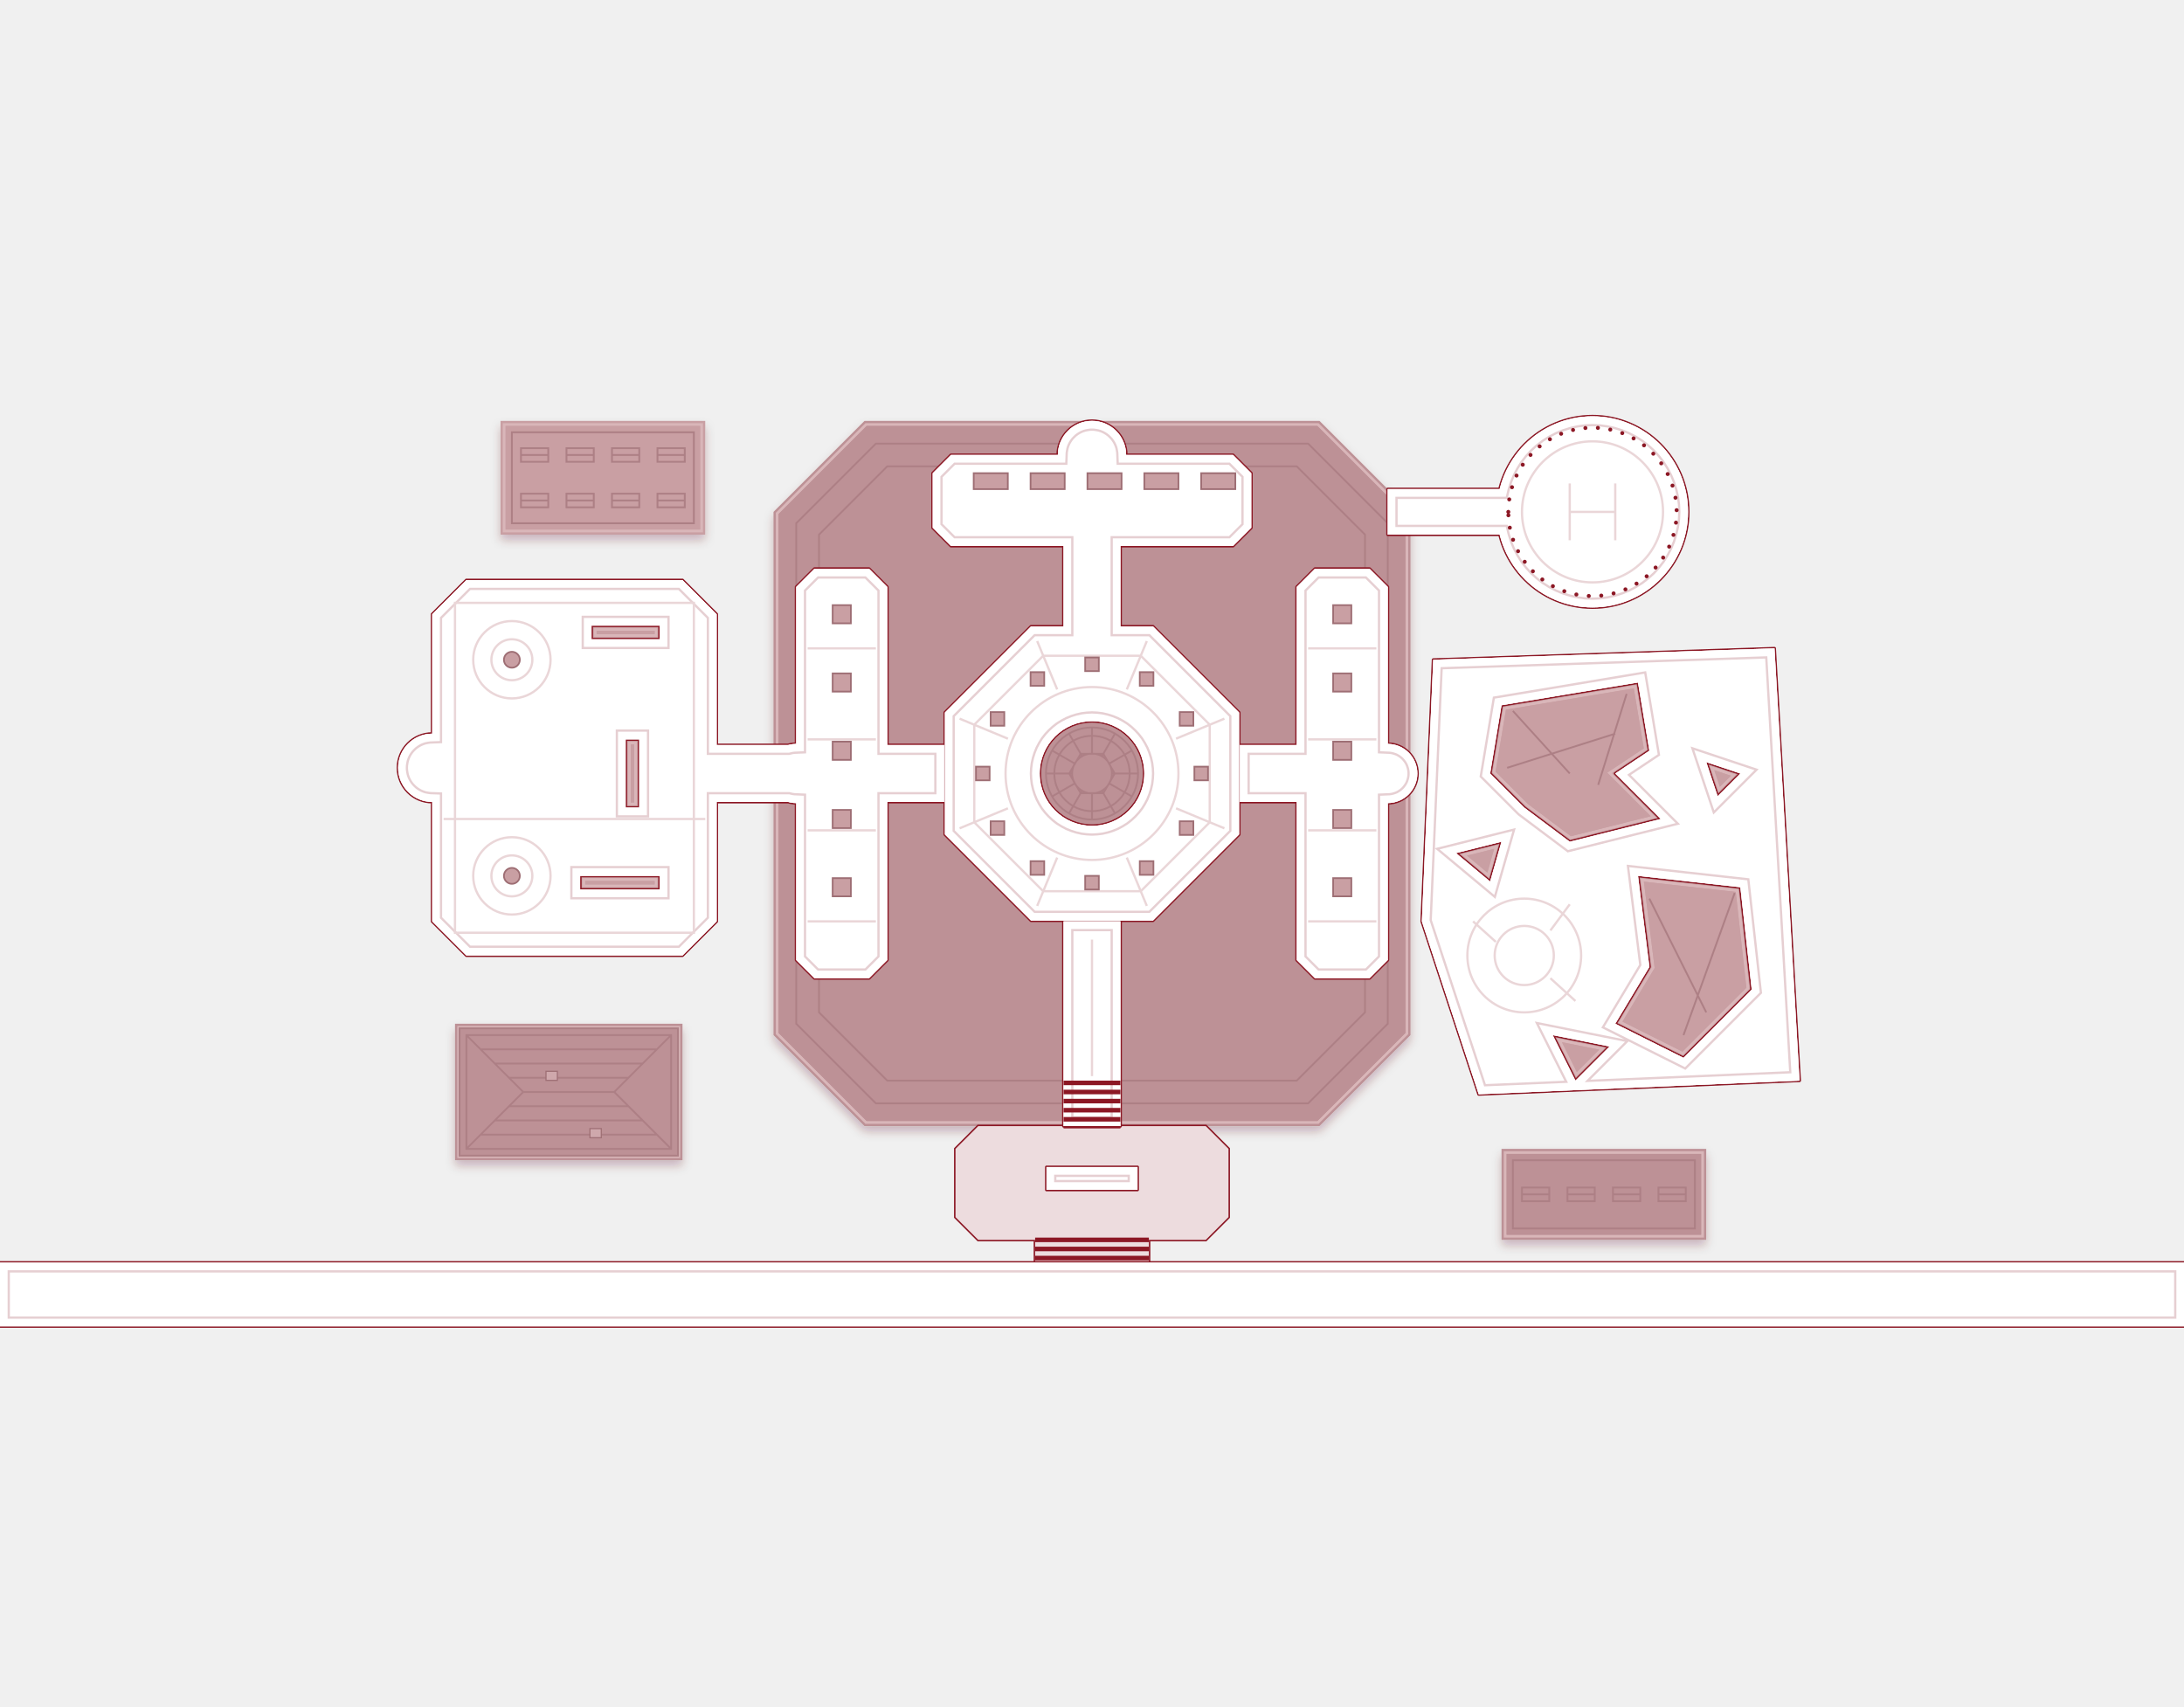
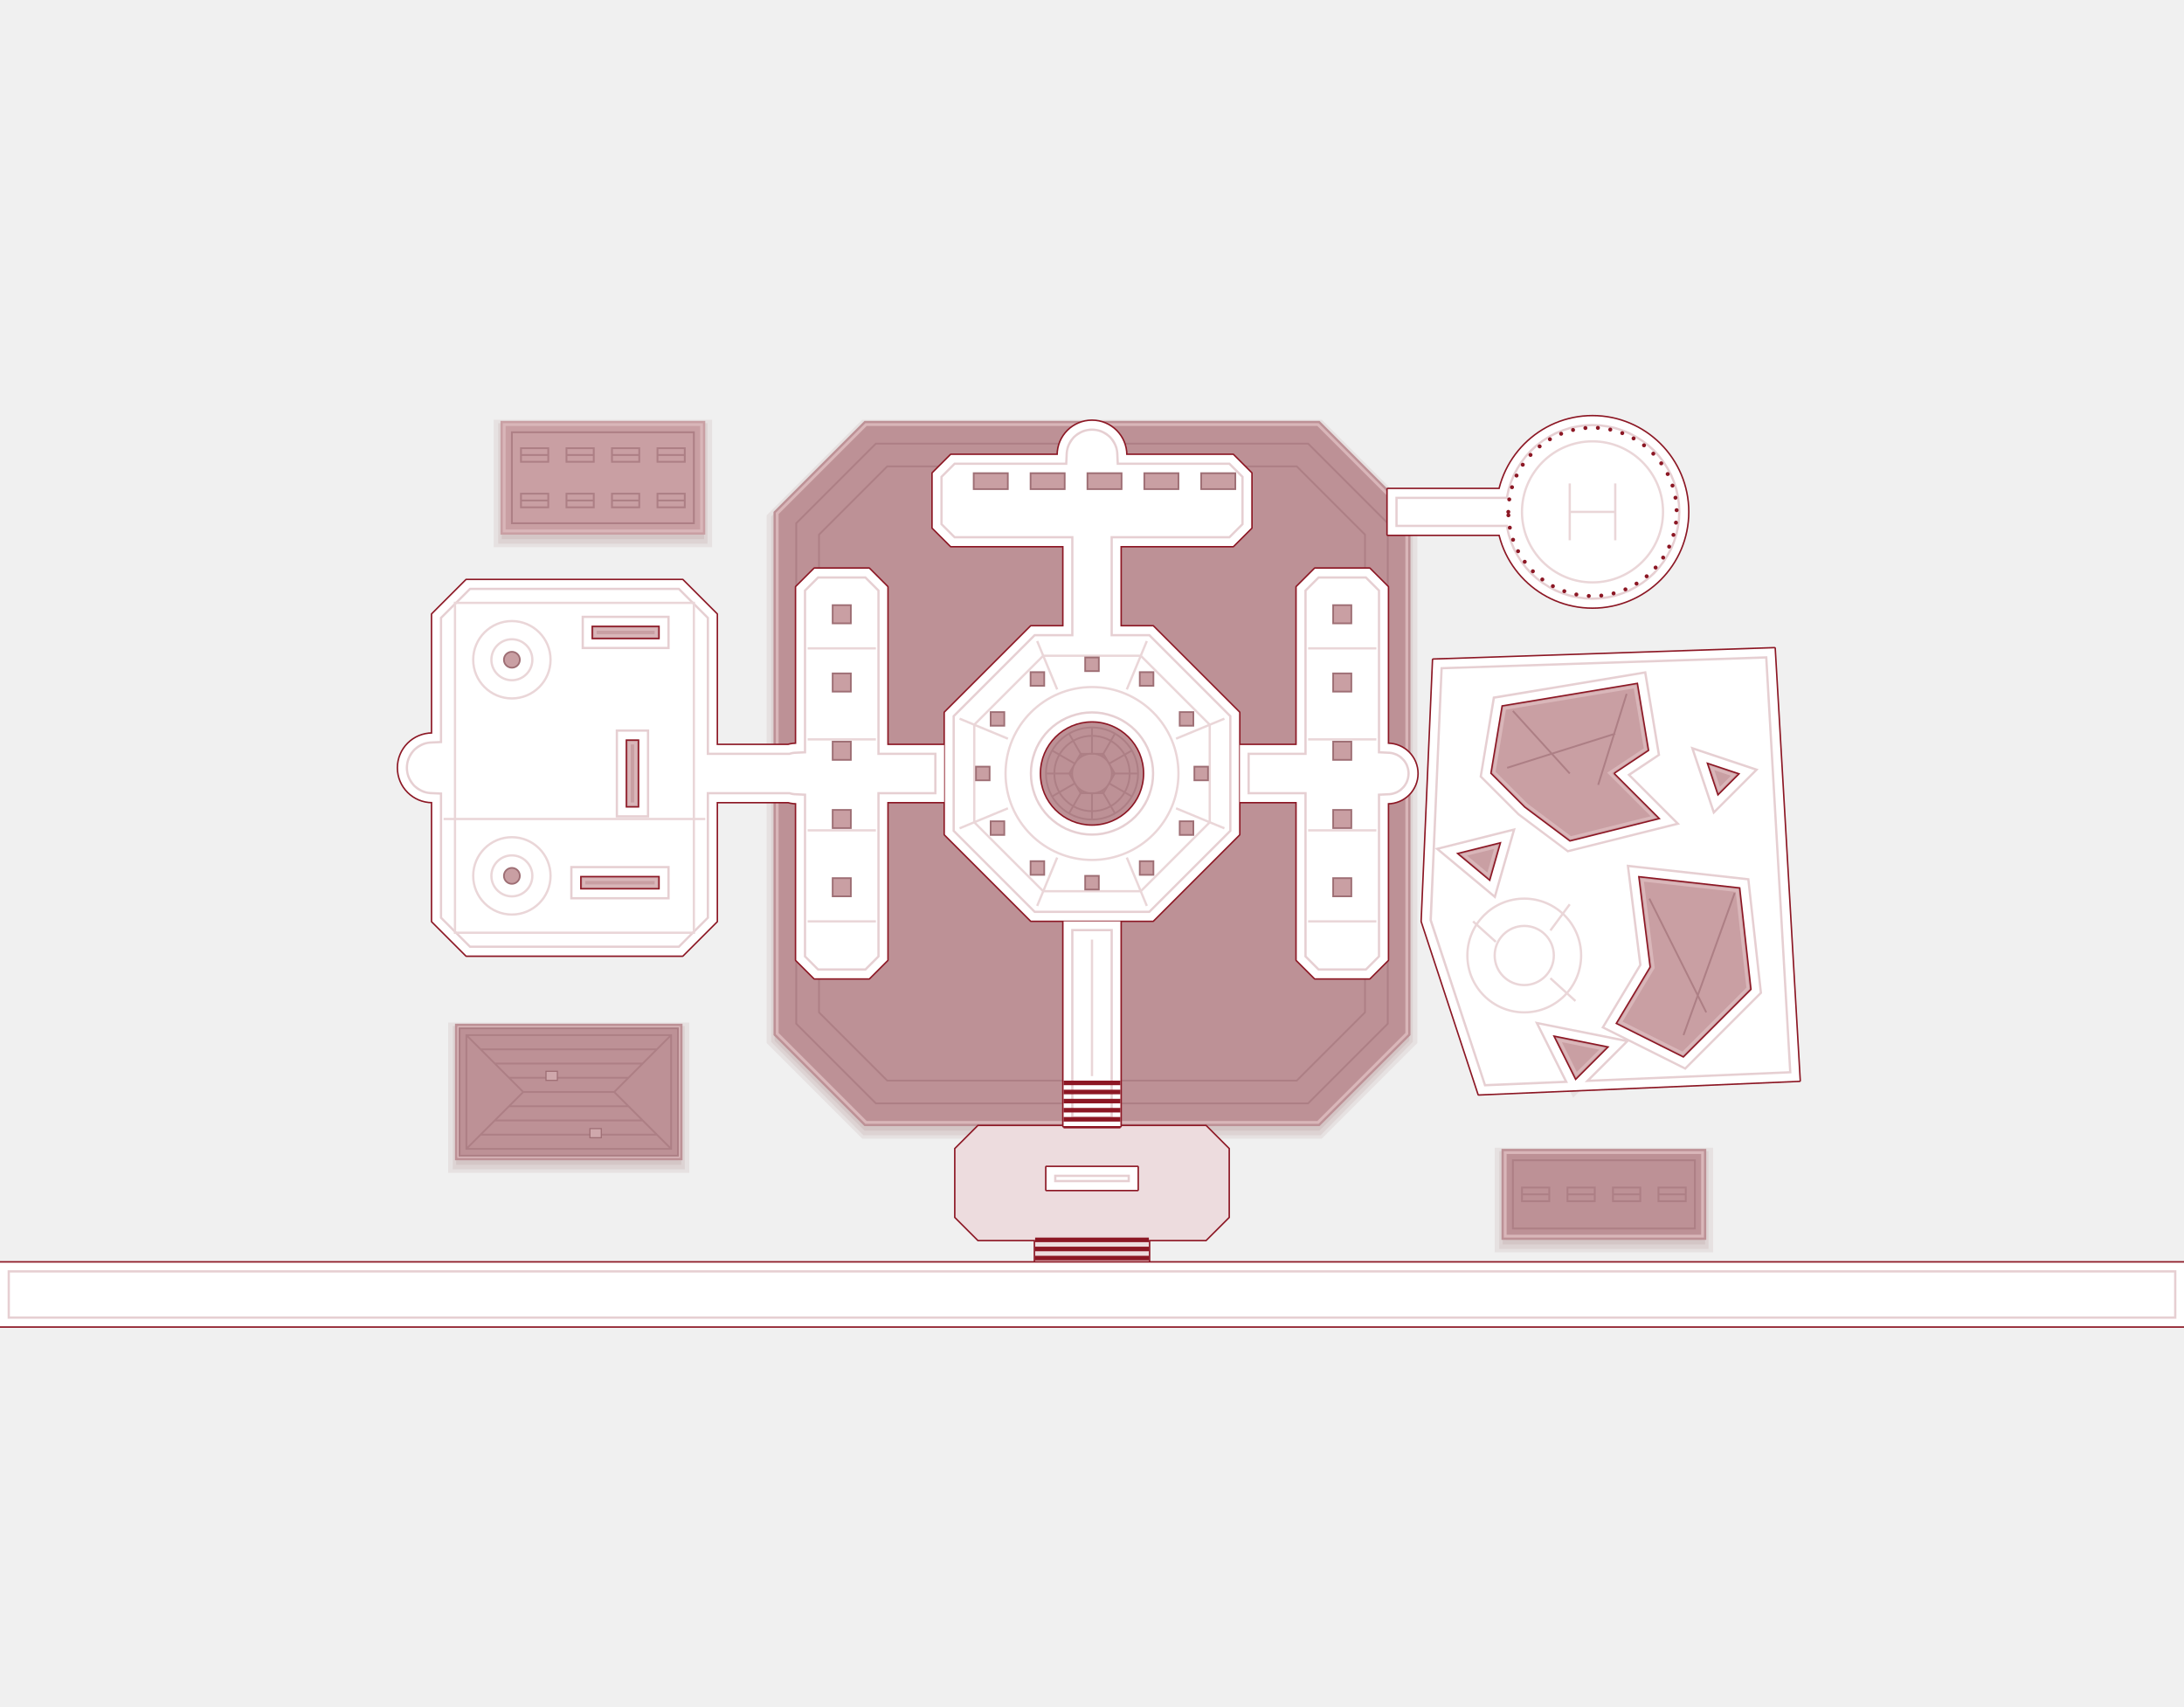
<svg xmlns="http://www.w3.org/2000/svg" viewBox="-320 -250 1920 1500" preserveAspectRatio="none">
  <style>.f{fill:#dcc7c8;stroke:#e2cfd0;stroke-width:2}.fr{fill:none;stroke:#d2bbbd;stroke-width:1.5}.v{fill:#bccad8}.vw{fill:none;stroke:#a9bacb;stroke-width:2;stroke-linecap:round}.b,.b2{stroke:none;stroke-width:0}.b{fill:#c99fa3}.b2{fill:#bd9196}.r,.or{fill:none;stroke:#ad7f85;stroke-width:1.6}.rk{fill:#cfa8ac;stroke:#9e6e74;stroke-width:1}.w{fill:#ffffff;stroke:#8c1724;stroke-width:2.6;paint-order:stroke;stroke-linejoin:round}.w2{fill:#eddcde;stroke:#8c1724;stroke-width:2.6;paint-order:stroke}.t{fill:none;stroke:#ead6d8;stroke-width:2}.tk{fill:#ffffff;stroke:#ead6d8;stroke-width:1.2}.s{fill:none;stroke:#8c1724;stroke-dasharray:4 4}.d{fill:none;stroke:#8c1724;stroke-width:3.5;stroke-linecap:round;stroke-dasharray:0 11}.l{fill:none;stroke:#ead6d8;stroke-width:3;stroke-dasharray:22 18}.o{fill:#c99fa3;stroke:#9e6e74;stroke-width:1.5}</style>
-   <defs>
-     <filter id="sb">
-       <feGaussianBlur stdDeviation="0.4" />
-     </filter>
-     <filter id="sh">
-       <feDropShadow dx="0" dy="5" stdDeviation="4" flood-color="#5a101a40" />
-     </filter>
-   </defs>
-   <defs>
-     <path id="B" d="M594 430a46 46 0 1 1 92 0 46 46 0 1 1-92 0zm0 0a46 46 0 1 1 92 0 46 46 0 1 1-92 0zm6 346h80v20h-80zM200 300h60v12h-60zm30 100h12v60h-12zM190 520h70v12h-70zm810-150l120-20 10 60-30 20 40 40-80 20-40-30-30-30zm120 150l90 10 10 90-60 60-60-30 30-50zM960 500l40-10-10 35zm85 160l50 10-30 30zm135-240l30 10-20 20zM120 120h180v100H120z" />
-     <path id="B2" d="M440 120h400l80 80v460l-80 80H440l-80-80V200zM80 650h200v120H80zm920 110h180v80h-180z" />
-     <path id="Bu" d="M1220 620l-10-90-90-10 10 80-30 50 60 30zm-30-170l20-20-30-10zM1000 760v80h180v-80zm60-270l80-20-40-40 30-20-10-60-120 20-10 60 30 30zm5 210l30-30-50-10zM990 525l10-35-40 10zM920 660V200l-80-80H440l-80 80v460l80 80h400zM600 776v20h80v-20zM300 120H120v100h180zM80 650v120h200V650zM190 520v12h70v-12zm10-220v12h60v-12zm30 100v60h12v-60z" />
-     <clipPath id="cb">
-       <use href="#B" />
-       <use href="#B2" />
-     </clipPath>
-     <mask id="mb" fill="none">
-       <use href="#Bu" stroke="#fff" stroke-width="9" />
-       <use href="#Bu" stroke="#000" stroke-width="4" />
-     </mask>
-   </defs>
-   <g filter="url(#sh)">
-     <use href="#B" class="b" />
-     <use href="#B2" class="b2" />
+   <g fill="#5a101a" fill-opacity="0.07">
+     <path d="M1226 627l-11-97-102-12 11 86-32 53 69 35zm-39-161l34-34-50-16zM994 759v92h192v-92zm65-257l93-24-43-42 28-18-12-70-130 22-11 67 32 33zm4 213l44-44-73-14zM993 541l16-54-62 15zM926 667V203l-84-84H438l-84 84v464l84 84h404zM594 775v32h92v-32zM306 119H114v112h192zM74 649v132h212V649zM184 519v24h82v-24zm10-220v24h72v-24zm30 100v72h24v-72z" />
+     <path d="M1223 626l-11-93-95-11 10 82-31 52 64 32zm-34-166l26-26-39-13zM998 762v86h184v-86zm61-264l86-22-41-41 29-19-11-64-124 21-11 63 31 31zm5 211l36-36-60-11zM991 534l13-42-49 12zM922 666V204l-81-82H439l-81 82v462l81 82h402zM598 778v26h84v-26zM302 122H118v106h184zM78 652v126h204V652zM188 522v18h74v-18zm10-220v18h64v-18zm30 100v66h16v-66z" />
+     <path d="M1219 625l-10-89-88-10 10 79-30 50 59 29zm-29-172l18-18-26-8zM1001 766v78h178v-78zm59-272l78-20-40-39 31-20-10-59-118 20-10 59 30 29zm5 209l28-27-46-10zM989 528l10-32-37 9zM919 665V205l-79-79H440l-79 79v460l79 79h400zM601 782v18h78v-18zM299 126H121v98h178zM81 656v118h198V656zM191 526v10h68v-10zm10-220v10h58v-10zm30 100v58h10v-58z" />
+     <path d="M1215 623l-9-84-81-9 10 76-29 47 53 27zm-23-176l10-10-15-5zM1004 770v70h172v-70zm57-280l70-17-38-39 32-21-9-53-112 19-9 54 28 29zm5 207l20-19-33-7zM988 522l6-21-24 6zM916 663V207l-78-77H442l-78 77v456l78 77h396zM604 786v10h72v-10zM296 130H124v90h172zM84 660v110h192V660zM194 530v2h62v-2zm10-220v2h52v-2zm30 100v50h4v-50z" />
  </g>
-   <use href="#Bu" clip-path="url(#cb)" mask="url(#mb)" fill="none" stroke="#d9b6b9" stroke-width="9" />
-   <g filter="url(#sb)">
-     <path class="r" d="M450 140h380l70 70v440l-70 70H450l-70-70V210zm10 20h360l60 60v420l-60 60H460l-60-60V220zM606.88 430a33.12 33.12 0 1 1 66.24 0 33.12 33.12 0 1 1-66.24 0m15.64 0a17.48 17.48 0 1 1 34.96 0 17.48 17.48 0 1 1-34.96 0m-23 0a40.48 40.48 0 1 1 80.96 0 40.48 40.48 0 1 1-80.96 0m57.98 0h23m-25.4 8.7l20 11.5m-26.4-5.1l11.5 20M640 447.5v23m-8.7-25.4l-11.5 20m5.1-26.4l-20 11.5M622.5 430h-23m25.4-8.7l-20-11.5m26.4 5.1l-11.5-20M640 412.5v-23m8.7 25.4l11.5-20m-5.1 26.4l20-11.5M660 430l-10 17.3h-20L620 430l10-17.3h20zm350-55l50 55m50-70l-25 80m-80-15l95-30m30 145l50 100m25-105l-45 125M90 660h180v100H90zm-6-6h192v112H84zm56 56h80M90 660l50 50-50 50M270 660l-50 50 50 50M102.5 672.5h155m-155 75h155M115 685h130M115 735h130M127.5 697.5h105m-105 25h105M130 130h160v80H130zm8 14h24v12h-24zm0 6h24m-24 34h24v12h-24zm0 6h24m16-46h24v12h-24zm0 6h24m-24 34h24v12h-24zm0 6h24m16-46h24v12h-24zm0 6h24m-24 34h24v12h-24zm0 6h24m16-46h24v12h-24zm0 6h24m-24 34h24v12h-24zm0 6h24m728 580h160v60h-160zm8 24h24v12h-24zm0 6h24m16-6h24v12h-24zm0 6h24m16-6h24v12h-24zm0 6h24m16-6h24v12h-24zm0 6h24" />
-     <path class="rk" d="M198.6 742.2h10v8h-10zM160 691.8h10v8h-10z" />
-   </g>
+   <path class="b" d="M594 430a46 46 0 1 1 92 0 46 46 0 1 1-92 0zm0 0a46 46 0 1 1 92 0 46 46 0 1 1-92 0zm6 346h80v20h-80zM200 300h60v12h-60zm30 100h12v60h-12zM190 520h70v12h-70zm810-150l120-20 10 60-30 20 40 40-80 20-40-30-30-30zm120 150l90 10 10 90-60 60-60-30 30-50zM960 500l40-10-10 35zm85 160l50 10-30 30zm135-240l30 10-20 20zM120 120h180v100H120z" />
+   <path class="b2" d="M440 120h400l80 80v460l-80 80H440l-80-80V200zM80 650h200v120H80zm920 110h180v80h-180z" />
+   <path fill="#d9b6b9" d="M1208.2 531.8l-85.9-9.5 9.8 78.1-29.3 48.8 56.8 28.4 58.3-58.3zm-49.1 142.7l-52.7-26.4 28.3-47.1-9.5-75.9 80.7 9 9.4 84.2zm47.2-243.6l-23.1-7.7 7.7 23.1zm-19.2-3.8l14.6 4.9-9.7 9.7zM1002 838h176v-76h-176zm173.5-73.5v71h-171v-71zm-39.4-295.6l-39.2-39.2 30.9-20.6-9.4-56.8-116.7 19.4-9.6 57.6 29.2 29.2 39.1 29.3zM1023 456.6l-28.2-28.1 9.1-54.6 112.4-18.7 8.8 52.7-32.2 21.4 38.3 38.3-70.2 17.5zm67.9 214.6l-42.3-8.4 16.9 33.8zm-37.8-5l32.8 6.6-19.7 19.6zm-56-173.4l-32.8 8.2 24.6 20.5zm-27.4 9.4l23.8-5.9-5.9 20.8zM918 200.8L839.2 122H440.8L362 200.8v458.4l78.8 78.8h398.4l78.8-78.8zM838.1 735.5H441.9l-77.4-77.4V201.9l77.4-77.4h396.2l77.4 77.4v456.2zM602 794h76v-16h-76zm73.5-13.5v11h-71v-11zM122 122v96h176v-96zm173.5 93.5h-171v-91h171zM82 768h196V652H82zM275.5 654.5v111h-191v-111zM192 530h66v-8h-66zm63.5-5.5v3h-61v-3zM202 310h56v-8h-56zm53.5-5.5v3h-51v-3zM232 458h8v-56h-8zm5.5-53.5v51h-3v-51z" />
+   <path class="r" d="M450 140h380l70 70v440l-70 70H450l-70-70V210zm10 20h360l60 60v420l-60 60H460l-60-60V220zM606.88 430a33.12 33.12 0 1 1 66.24 0 33.12 33.12 0 1 1-66.24 0m15.64 0a17.48 17.48 0 1 1 34.96 0 17.48 17.48 0 1 1-34.96 0m-23 0a40.48 40.48 0 1 1 80.96 0 40.48 40.48 0 1 1-80.96 0m57.98 0h23m-25.4 8.7l20 11.5m-26.4-5.1l11.5 20M640 447.5v23m-8.7-25.4l-11.5 20m5.1-26.4l-20 11.5M622.5 430h-23m25.4-8.7l-20-11.5m26.4 5.1l-11.5-20M640 412.5v-23m8.7 25.4l11.5-20m-5.1 26.4l20-11.5M660 430l-10 17.3h-20L620 430l10-17.3h20zm350-55l50 55m50-70l-25 80m-80-15l95-30m30 145l50 100m25-105l-45 125M90 660h180v100H90zm-6-6h192v112H84zm56 56h80M90 660l50 50-50 50M270 660l-50 50 50 50M102.5 672.5h155m-155 75h155M115 685h130M115 735h130M127.5 697.5h105m-105 25h105M130 130h160v80H130zm8 14h24v12h-24zm0 6h24m-24 34h24v12h-24zm0 6h24m16-46h24v12h-24zm0 6h24m-24 34h24v12h-24zm0 6h24m16-46h24v12h-24zm0 6h24m-24 34h24v12h-24zm0 6h24m16-46h24v12h-24zm0 6h24m-24 34h24v12h-24zm0 6h24m728 580h160v60h-160zm8 24h24v12h-24zm0 6h24m16-6h24v12h-24zm0 6h24m16-6h24v12h-24zm0 6h24m16-6h24v12h-24zm0 6h24" />
+   <path class="rk" d="M198.6 742.2h10v8h-10zM160 691.8h10v8h-10z" />
  <path class="w2" d="M540 740h200l20 20v60l-20 20H540l-20-20v-60zm50 96h100v28H590z" />
-   <defs>
-     <path id="W" d="M769.3 483.6l-75.7 75.7H586.4l-75.7-75.7V376.4l75.7-75.7h107.2l75.7 75.7zM594 430a46 46 0 1 0 92 0 46 46 0 1 0-92 0zM516 150h248l16 16v48l-16 16H516l-16-16v-48zM836 250h48l16 16v328l-16 16h-48l-16-16V266zm-440 0h48l16 16v328l-16 16h-48l-16-16V266zm219-22h50v75h-50zM770 405h60v50h-60zm-320 0h60v50h-60zM615 560h50v180h-50zm-5-410a30 30 0 1 1 60 0 30 30 0 1 1-60 0zM874 430a26 26 0 1 1 52 0 26 26 0 1 1-52 0zm-520 0a26 26 0 1 1 52 0 26 26 0 1 1-52 0zM600 776v20h80v-20h-80zM0 860h1280v56H0zM90 260h190l30 30v270l-30 30H90l-30-30V290zM305 405h80v50h-80zM30 425a30 30 0 1 1 60 0 30 30 0 1 1-60 0zM200 300v12h60v-12h-60zm30 100v60h12v-60h-12zM190 520v12h70v-12h-70zM996 200a84 84 0 1 1 168 0 84 84 0 1 1-168 0zm-96-20h100v40H900zm40 150l300-10 22 380-282 12-50-152zm60 40l-10 60 30 30 40 30 80-20-40-40 30-20-10-60-120 20zm120 150l10 80-30 50 60 30 60-60-10-90-90-10zM960 500l30 25 10-35-40 10zm85 160l20 40 30-30-50-10zm135-240l10 30 20-20-30-10zm100 440h320v56h-320zm-1600 0H0v56h-320z" />
-     <path id="Wu" d="M1600 916v-56H-320v56zM930 560l50 152 282-12-22-380-300 10zm170 90l30-50-10-80 90 10 10 90-60 60zm110-220l-20 20-10-30zm-110 0l40 40-80 20-40-30-30-30 10-60 120-20 10 60zm-35 270l-20-40 50 10zM960 500l40-10-10 35zm60.6-240.6l5.4 4.9 5.8 4.5 6.2 3.9 6.5 3.4 6.8 2.8 7 2.2 7.1 1.6 7.3 1 7.3.3 7.3-.3 7.3-1 7.1-1.6 7-2.2 6.8-2.8 6.5-3.4 6.2-3.9 5.8-4.5 5.4-4.9 4.9-5.4 4.5-5.8 3.9-6.2 3.4-6.5 2.8-6.8 2.2-7 1.6-7.1 1-7.3.3-7.3-.3-7.3-1-7.3-1.6-7.1-2.2-7-2.8-6.8-3.4-6.5-3.9-6.2-4.5-5.8-4.9-5.4-5.4-4.9-5.8-4.5-6.2-3.9-6.5-3.4-6.8-2.8-7-2.2-7.1-1.6-7.3-1-7.3-.3-7.3.3-7.3 1-7.1 1.6-7 2.2-6.8 2.8-6.5 3.4-6.2 3.9-5.8 4.5-5.4 4.9-4.9 5.4-4.5 5.8-3.9 6.2-3.4 6.5-2.8 6.8-2.2 7-.4 1.7H900v40h98.5l.4 1.7 2.2 7 2.8 6.8 3.4 6.5 3.9 6.2 4.5 5.8zM914.9 451.3l1.8-1.4 1.7-1.5 1.5-1.7 1.4-1.8 1.2-1.9 1.1-2 .8-2.1.7-2.2.5-2.2.3-2.2.1-2.3-.1-2.3-.3-2.2-.5-2.2-.7-2.2-.8-2.1-1.1-2-1.2-1.9-1.4-1.8-1.5-1.7-1.7-1.5-1.8-1.4-1.9-1.2-2-1.1-2.1-.8-2.2-.7-2.2-.5-2.2-.3-2.3-.1V266l-16-16h-48l-16 16v139h-50v50h50v139l16 16h48l16-16V456l2.3-.1 2.2-.3 2.2-.5 2.2-.7 2.1-.8 2-1.1zM510.7 376.4v107.2l75.7 75.7h107.2l75.7-75.7V376.4l-75.7-75.7H665V230h99l16-16v-48l-16-16h-94l-.1-2.6-.4-2.6-.5-2.6-.8-2.5-1-2.4L666 135l-1.4-2.2-1.6-2.1-1.8-1.9-1.9-1.8-2.1-1.6L655 124l-2.3-1.2-2.4-1-2.5-.8-2.6-.5-2.6-.4-2.6-.1-2.6.1-2.6.4-2.6.5-2.5.8-2.4 1L625 124l-2.2 1.4-2.1 1.6-1.9 1.8-1.8 1.9-1.6 2.1L614 135l-1.2 2.3-1 2.4-.8 2.5-.5 2.6-.4 2.6-.1 2.6h-94l-16 16v48l16 16h99v70.7h-28.6zm94.1 24l2.7-2.9 2.9-2.7 3.2-2.5 3.4-2.1 3.6-1.9 3.7-1.5 3.8-1.2 3.9-.9 4-.5 4-.2 4 .2 4 .5 3.9.9 3.8 1.2 3.7 1.5 3.6 1.9 3.4 2.1 3.2 2.5 2.9 2.7 2.7 2.9 2.5 3.2 2.1 3.4 1.9 3.6 1.5 3.7 1.2 3.8.9 3.9.5 4 .2 4-.2 4-.5 4-.9 3.9-1.2 3.8-1.5 3.7-1.9 3.6-2.1 3.4-2.5 3.2-2.7 2.9-2.9 2.7-3.2 2.5-3.4 2.1-3.6 1.9-3.7 1.5-3.8 1.2-3.9.9-4 .5-4 .2-4-.2-4-.5-3.9-.9-3.8-1.2-3.7-1.5-3.6-1.9-3.4-2.1-3.2-2.5-2.9-2.7-2.7-2.9-2.5-3.2-2.1-3.4-1.9-3.6-1.5-3.7-1.2-3.8-.9-3.9-.5-4-.2-4 .2-4 .5-4 .9-3.9 1.2-3.8 1.5-3.7 1.9-3.6 2.1-3.4zM680 796v-20h-80v20zM665 560h-50v180h50zM310 290l-30-30H90l-30 30v105l-2.6.1-2.6.4-2.6.5-2.5.8-2.4 1L45 399l-2.2 1.4-2.1 1.6-1.9 1.8-1.8 1.9-1.6 2.1L34 410l-1.2 2.3-1 2.4-.8 2.5-.5 2.6-.4 2.6L30 425l.1 2.6.4 2.6.5 2.6.8 2.5 1 2.4L34 440l1.4 2.2 1.6 2.1 1.8 1.9 1.9 1.8 2.1 1.6L45 451l2.3 1.2 2.4 1 2.5.8 2.6.5 2.6.4 2.6.1v105l30 30h190l30-30V455h62.9l2.6.6 2.2.3 2.3.1v138l16 16h48l16-16V455h50v-50h-50V266l-16-16h-48l-16 16v138l-2.3.1-2.2.3-2.6.6H310zM190 532v-12h70v12zm70-232v12h-60v-12zM230 400h12v60h-12z" />
-     <clipPath id="cw">
-       <use href="#W" />
-     </clipPath>
-   </defs>
-   <use href="#W" class="w" />
-   <g clip-path="url(#cw)" fill="none">
-     <use href="#Wu" stroke="#e6cfd2" stroke-width="17.4" />
-     <use href="#Wu" stroke="#ffffff" stroke-width="13.4" />
-   </g>
+   <path class="w" d="M769.3 483.6l-75.7 75.7H586.4l-75.7-75.7V376.4l75.7-75.7h107.2l75.7 75.7zM594 430a46 46 0 1 0 92 0 46 46 0 1 0-92 0zM516 150h248l16 16v48l-16 16H516l-16-16v-48zM836 250h48l16 16v328l-16 16h-48l-16-16V266zm-440 0h48l16 16v328l-16 16h-48l-16-16V266zm219-22h50v75h-50zM770 405h60v50h-60zm-320 0h60v50h-60zM615 560h50v180h-50zm-5-410a30 30 0 1 1 60 0 30 30 0 1 1-60 0zM874 430a26 26 0 1 1 52 0 26 26 0 1 1-52 0zm-520 0a26 26 0 1 1 52 0 26 26 0 1 1-52 0zM600 776v20h80v-20h-80zM0 860h1280v56H0zM90 260h190l30 30v270l-30 30H90l-30-30V290zM305 405h80v50h-80zM30 425a30 30 0 1 1 60 0 30 30 0 1 1-60 0zM200 300v12h60v-12h-60zm30 100v60h12v-60h-12zM190 520v12h70v-12h-70zM996 200a84 84 0 1 1 168 0 84 84 0 1 1-168 0zm-96-20h100v40H900zm40 150l300-10 22 380-282 12-50-152zm60 40l-10 60 30 30 40 30 80-20-40-40 30-20-10-60-120 20zm120 150l10 80-30 50 60 30 60-60-10-90-90-10zM960 500l30 25 10-35-40 10zm85 160l20 40 30-30-50-10zm135-240l10 30 20-20-30-10zm100 440h320v56h-320zm-1600 0H0v56h-320z" />
+   <path fill="#e6cfd2" d="M1593.3 866.7H-313.3v42.6h1906.6zM-311.3 907.3v-38.6h1902.6v38.6zM984.8 705.1l73.7-3.1-25.6-51.3 75.7 15.2-35.5 35.4 181.8-7.7-21.2-366.7-287.3 9.6-9.7 222.6zm138.3-106.6l-10.8-86.1 103.8 11.5 10.9 98.6-65.7 65.7-70.8-35.4zM1009.6 480.7l-16 56-48-40zm-68.1 15.2l53.2 44.3 17.8-62.3-71 17.8 6.8-157.3 283.5-9.4 21 362.7-174.6 7.4 33.5-33.5 50 25 67.4-67.4-11.2-101.1-107.9-12 11 88-33.3 55.5 20.3 10.1-78.7-15.7 26 52.1-69.1 2.9-47.4-144.2zm88.8-236.7l5.4 4.1 5.7 3.6 5.9 3.2 6.3 2.5 6.4 2.1 6.6 1.4 6.7.9 6.7.3 6.7-.3 6.7-.9 6.6-1.4 6.4-2.1 6.3-2.5 5.9-3.2 5.7-3.6 5.4-4.1 5-4.5 4.5-5 4.1-5.4 3.6-5.7 3.2-5.9 2.5-6.3 2.1-6.4 1.4-6.6.9-6.7.3-6.7-.3-6.7-.9-6.7-1.4-6.6-2.1-6.4-2.5-6.3-3.2-5.9-3.6-5.7-4.1-5.4-4.5-5-5-4.5-5.4-4.1-5.7-3.6-5.9-3.2-6.3-2.5-6.4-2.1-6.6-1.4-6.7-.9-6.7-.3-6.7.3-6.7.9-6.6 1.4-6.4 2.1-6.3 2.5-5.9 3.2-5.7 3.6-5.4 4.1-5 4.5-4.5 5-4.1 5.4-3.6 5.7-3.2 5.9-2.5 6.3-2.1 6.4-1.4 6.7h-97.2v26.6h97.2l1.4 6.7 2.1 6.4 2.5 6.3 3.2 5.9 3.6 5.7 4.1 5.4 4.5 5zm-8-10.8l-4-5.2-3.5-5.6-3-5.8-2.6-6-1.9-6.3-1.8-8.2h-96.8v-22.6h96.8l1.8-8.2 1.9-6.3 2.6-6 3-5.8 3.5-5.6 4-5.2 4.5-4.8 4.8-4.5 5.2-4 5.6-3.5 5.8-3 6-2.6 6.3-1.9 6.4-1.4 6.5-.9 6.6-.3 6.6.3 6.5.9 6.4 1.4 6.3 1.9 6 2.6 5.8 3 5.6 3.5 5.2 4 4.8 4.5 4.5 4.8 4 5.2 3.5 5.6 3 5.8 2.6 6 1.9 6.3 1.4 6.4.9 6.5.3 6.6-.3 6.6-.9 6.5-1.4 6.4-1.9 6.3-2.6 6-3 5.8-3.5 5.6-4 5.2-4.5 4.8-4.8 4.5-5.2 4-5.6 3.5-5.8 3-6 2.6-6.3 1.9-6.4 1.4-6.5.9-6.6.3-6.6-.3-6.5-.9-6.4-1.4-6.3-1.9-6-2.6-5.8-3-5.6-3.5-5.2-4-4.8-4.5zM912.4 444.8l1.2-1.2 1.2-1.2 1-1.3.9-1.5.8-1.4.6-1.6.5-1.6.4-1.6.2-1.7.1-1.7-.1-1.7-.2-1.7-.4-1.6-.5-1.6-.6-1.6-.8-1.4-.9-1.5-1-1.3-1.2-1.2-1.2-1.2-1.3-1-1.5-.9-1.4-.8-1.6-.6-1.6-.5-1.6-.4-1.7-.2-8.4-.4V268.8l-12.1-12.1h-42.4l-12.1 12.1v142.9h-50v36.6h50v142.9l12.1 12.1h42.4l12.1-12.1V449.6l8.4-.4 1.7-.2 1.6-.4 1.6-.5 1.6-.6 1.4-.8 1.5-.9zm-3.8.2l-1.3.7-1.4.5-1.4.5-1.5.3-1.5.2-10.2.5v142.7l-10.9 10.9h-40.8l-10.9-10.9V446.3h-50v-32.6h50V269.6l10.9-10.9h40.8l10.9 10.9v142.7l10.2.5 1.5.2 1.5.3 1.4.5 1.4.5 1.3.7 1.3.8 1.2 1 1.1 1 1 1.1 1 1.2.8 1.3.7 1.3.5 1.4.5 1.4.3 1.5.2 1.5.1 1.5-.1 1.5-.2 1.5-.3 1.5-.5 1.4-.5 1.4-.7 1.3-.8 1.3-1 1.2-1 1.1-1.1 1-1.2 1zM517.4 480.8l71.8 71.8h101.6l71.8-71.8V379.2l-71.8-71.8h-32.5v-84.1h102.9l12.1-12.1v-42.4l-12.1-12.1h-97.6l-.4-8.7-.3-2-.4-2-.6-2-.8-1.8-.9-1.8-1.1-1.8-1.3-1.6-1.3-1.5-1.5-1.3-1.6-1.3-1.8-1.1-1.8-.9-1.8-.8-2-.6-2-.4-2-.3-2-.1-2 .1-2 .3-2 .4-2 .6-1.8.8-1.8.9-1.8 1.1-1.6 1.3-1.5 1.3-1.3 1.5-1.3 1.6-1.1 1.8-.9 1.8-.8 1.8-.6 2-.4 2-.3 2-.4 8.7h-97.6l-12.1 12.1v42.4l12.1 12.1h102.9v84.1h-32.5l-71.8 71.8zM590 309.4h33.7v-88.1H519.6l-10.9-10.9v-40.8l10.9-10.9h98.7l.5-10.6.2-1.8.4-1.8.6-1.8.7-1.7.9-1.6 1-1.6 1.1-1.5 1.2-1.4 1.4-1.2 1.5-1.1 1.6-1 1.6-.9 1.7-.7 1.8-.6 1.8-.4 1.8-.2 1.9-.1 1.9.1 1.8.2 1.8.4 1.8.6 1.7.7 1.6.9 1.6 1 1.5 1.1 1.4 1.2 1.2 1.4 1.1 1.5 1 1.6.9 1.6.7 1.7.6 1.8.4 1.8.2 1.8.5 10.6h98.7l10.9 10.9v40.8l-10.9 10.9H656.3v88.1H690l70.6 70.6v100L690 550.6H590L519.4 480V380zm83.3 473.3h-66.6v6.6h66.6zm-64.6 4.6v-2.6h62.6v2.6zm13-220.6v166.6h36.6V566.7zm34.6 164.6h-32.6V568.7h32.6zM277.2 266.7H92.8l-26.1 26.1v108.6l-8.7.4-2 .3-2 .4-2 .6-1.8.8-1.8.9-1.8 1.1-1.6 1.3-1.5 1.3-1.3 1.5-1.3 1.6-1.1 1.8-.9 1.8-.8 1.8-.6 2-.4 2-.3 2-.1 2 .1 2 .3 2 .4 2 .6 2 .8 1.8.9 1.8 1.1 1.8 1.3 1.6 1.3 1.5 1.5 1.3 1.6 1.3 1.8 1.1 1.8.9 1.8.8 2 .6 2 .4 2 .3 8.7.4v108.6l26.1 26.1h184.4l26.1-26.1V448.3h70.6l1.1.3 1.6.4 1.7.2 8.4.4v141.6l12.1 12.1h42.4l12.1-12.1V448.3h50v-36.6h-50V268.8l-12.1-12.1h-42.4l-12.1 12.1v141.6l-8.4.4-1.7.2-1.6.4-1.1.3h-70.6V292.8zm24.1 147h72.9l1.3-.4 1.5-.3 1.5-.2 10.2-.5V269.6l10.9-10.9h40.8l10.9 10.9v144.1h50v32.6h-50v144.1l-10.9 10.9h-40.8l-10.9-10.9V447.7l-10.2-.5-1.5-.2-1.5-.3-1.3-.4h-72.9v110.1l-24.9 24.9H93.6l-24.9-24.9V446.7l-10.6-.5-1.8-.2-1.8-.4-1.8-.6-1.7-.7-1.6-.9-1.6-1-1.5-1.1-1.4-1.2-1.2-1.4-1.1-1.5-1-1.6-.9-1.6-.7-1.7-.6-1.8-.4-1.8-.2-1.8-.1-1.9.1-1.9.2-1.8.4-1.8.6-1.8.7-1.7.9-1.6 1-1.6 1.1-1.5 1.2-1.4 1.4-1.2 1.5-1.1 1.6-1 1.6-.9 1.7-.7 1.8-.6 1.8-.4 1.8-.2 10.6-.5V293.6l24.9-24.9h182.8l24.9 24.9zm864.9-7.5l20 59.9 39.9-39.9zm20.9 56.2l-17.7-53 53 17.7zm-47.6-48.3l-12.3-74.1-134.8 22.4L980.7 433l33.6 33.6 43.8 32.8 98.9-24.7-43.3-43.3zm13.6 59.5l-94.6 23.7-42.9-32.2-32.8-32.8 11.4-68.1 131.3-21.9 11.8 70.9-26.8 17.8zm-557.9-75l-2.6 4-2.2 4.3-1.8 4.4-1.4 4.5-1.1 4.7-.6 4.7-.2 4.8.2 4.8.6 4.7 1.1 4.7 1.4 4.5 1.8 4.4 2.2 4.3 2.6 4 2.9 3.8 3.2 3.5 3.5 3.2 3.8 2.9 4 2.6 4.3 2.2 4.4 1.8 4.5 1.4 4.7 1.1 4.7.6 4.8.2 4.8-.2 4.7-.6 4.7-1.1 4.5-1.4 4.4-1.8 4.3-2.2 4-2.6 3.8-2.9 3.5-3.2 3.2-3.5 2.9-3.8 2.6-4 2.2-4.3 1.8-4.4 1.4-4.5 1.1-4.7.6-4.7.2-4.8-.2-4.8-.6-4.7-1.1-4.7-1.4-4.5-1.8-4.4-2.2-4.3-2.6-4-2.9-3.8-3.2-3.5-3.5-3.2-3.8-2.9-4-2.6-4.3-2.2-4.4-1.8-4.5-1.4-4.7-1.1-4.7-.6-4.8-.2-4.8.2-4.7.6-4.7 1.1-4.5 1.4-4.4 1.8-4.3 2.2-4 2.6-3.8 2.9-3.5 3.2-3.2 3.5zm7.5-5.9l3.4-3.1 3.7-2.8 3.8-2.4 4.1-2.2 4.3-1.7 4.4-1.4 4.4-1 4.6-.6 4.6-.2 4.6.2 4.6.6 4.4 1 4.4 1.4 4.3 1.7 4.1 2.2 3.8 2.4 3.7 2.8 3.4 3.1 3.1 3.4 2.8 3.7 2.4 3.8 2.2 4.1 1.7 4.3 1.4 4.4 1 4.4.6 4.6.2 4.6-.2 4.6-.6 4.6-1 4.4-1.4 4.4-1.7 4.3-2.2 4.1-2.4 3.8-2.8 3.7-3.1 3.4-3.4 3.1-3.7 2.8-3.8 2.4-4.1 2.2-4.3 1.7-4.4 1.4-4.4 1-4.6.6-4.6.2-4.6-.2-4.6-.6-4.4-1-4.4-1.4-4.3-1.7-4.1-2.2-3.8-2.4-3.7-2.8-3.4-3.1-3.1-3.4-2.8-3.7-2.4-3.8-2.2-4.1-1.7-4.3-1.4-4.4-1-4.4-.6-4.6-.2-4.6.2-4.6.6-4.6 1-4.4 1.4-4.4 1.7-4.3 2.2-4.1 2.4-3.8 2.8-3.7zm-334 148v-29.4h-87.4v29.4zm-85.4-27.4h83.4v25.4h-83.4zm8-222v29.4h77.4v-29.4zm75.4 27.4h-73.4v-25.4h73.4zm-45.4 150h29.4v-77.4h-29.4zm27.4-75.4v73.4h-25.4v-73.4z" />
  <path class="t" d="M743.5 472.9l-60.6 60.6h-85.8l-60.6-60.6v-85.8l60.6-60.6h85.8l60.6 60.6zM564 430a76 76 0 1 1 152 0 76 76 0 1 1-152 0m149.9 30.6l42.5 17.6m-85.8 25.7l17.6 42.5m-78.8-42.5l-17.6 42.5m-25.7-85.8l-42.5 17.6m42.5-78.8l-42.5-17.6m85.8-25.7l-17.6-42.5m78.8 42.5l17.6-42.5m25.7 85.8l42.5-17.6M640 576v120M390 320h60m-60 80h60m-60 80h60m-60 80h60M830 320h60m-60 80h60m-60 80h60m-60 80h60M96 330a34 34 0 1 1 68 0 34 34 0 1 1-68 0m16 0a18 18 0 1 1 36 0 18 18 0 1 1-36 0M96 520a34 34 0 1 1 68 0 34 34 0 1 1-68 0m16 0a18 18 0 1 1 36 0 18 18 0 1 1-36 0M80 280h210v290H80zM70 470h230m718-270a62 62 0 1 1 124 0 62 62 0 1 1-124 0m42-25v50m40-50v50m-40-25h40M970 590a50 50 0 1 1 100 0 50 50 0 1 1-100 0m24 0a26 26 0 1 1 52 0 26 26 0 1 1-52 0m-19-30l20 18m65-33l-17 23m22 62l-22-20" />
  <path class="o" d="M730 424h12v12h-12zm-12.9 48h12v12h-12zM682 507.1h12v12h-12zM634 520h12v12h-12zm-48-12.9h12v12h-12zM550.9 472h12v12h-12zM538 424h12v12h-12zm12.9-48h12v12h-12zM586 340.9h12v12h-12zM634 328h12v12h-12zm48 12.9h12v12h-12zM717.1 376h12v12h-12zM852 282h16v16h-16zm0 60h16v16h-16zm0 60h16v16h-16zm0 60h16v16h-16zm0 60h16v16h-16zM412 282h16v16h-16zm0 60h16v16h-16zm0 60h16v16h-16zm0 60h16v16h-16zm0 60h16v16h-16zM536 166h30v14h-30zm50 0h30v14h-30zm50 0h30v14h-30zm50 0h30v14h-30zm50 0h30v14h-30zM123 330a7 7 0 1 1 14 0 7 7 0 1 1-14 0zm0 190a7 7 0 1 1 14 0 7 7 0 1 1-14 0z" />
  <path class="s" stroke-width="50" d="M640 700v42" />
  <path class="s" stroke-width="100" stroke-dasharray="4 4" d="M640 838v24" />
  <path class="d" d="M1006 200a74 74 0 1 1 148 0 74 74 0 1 1-148 0" />
</svg>
